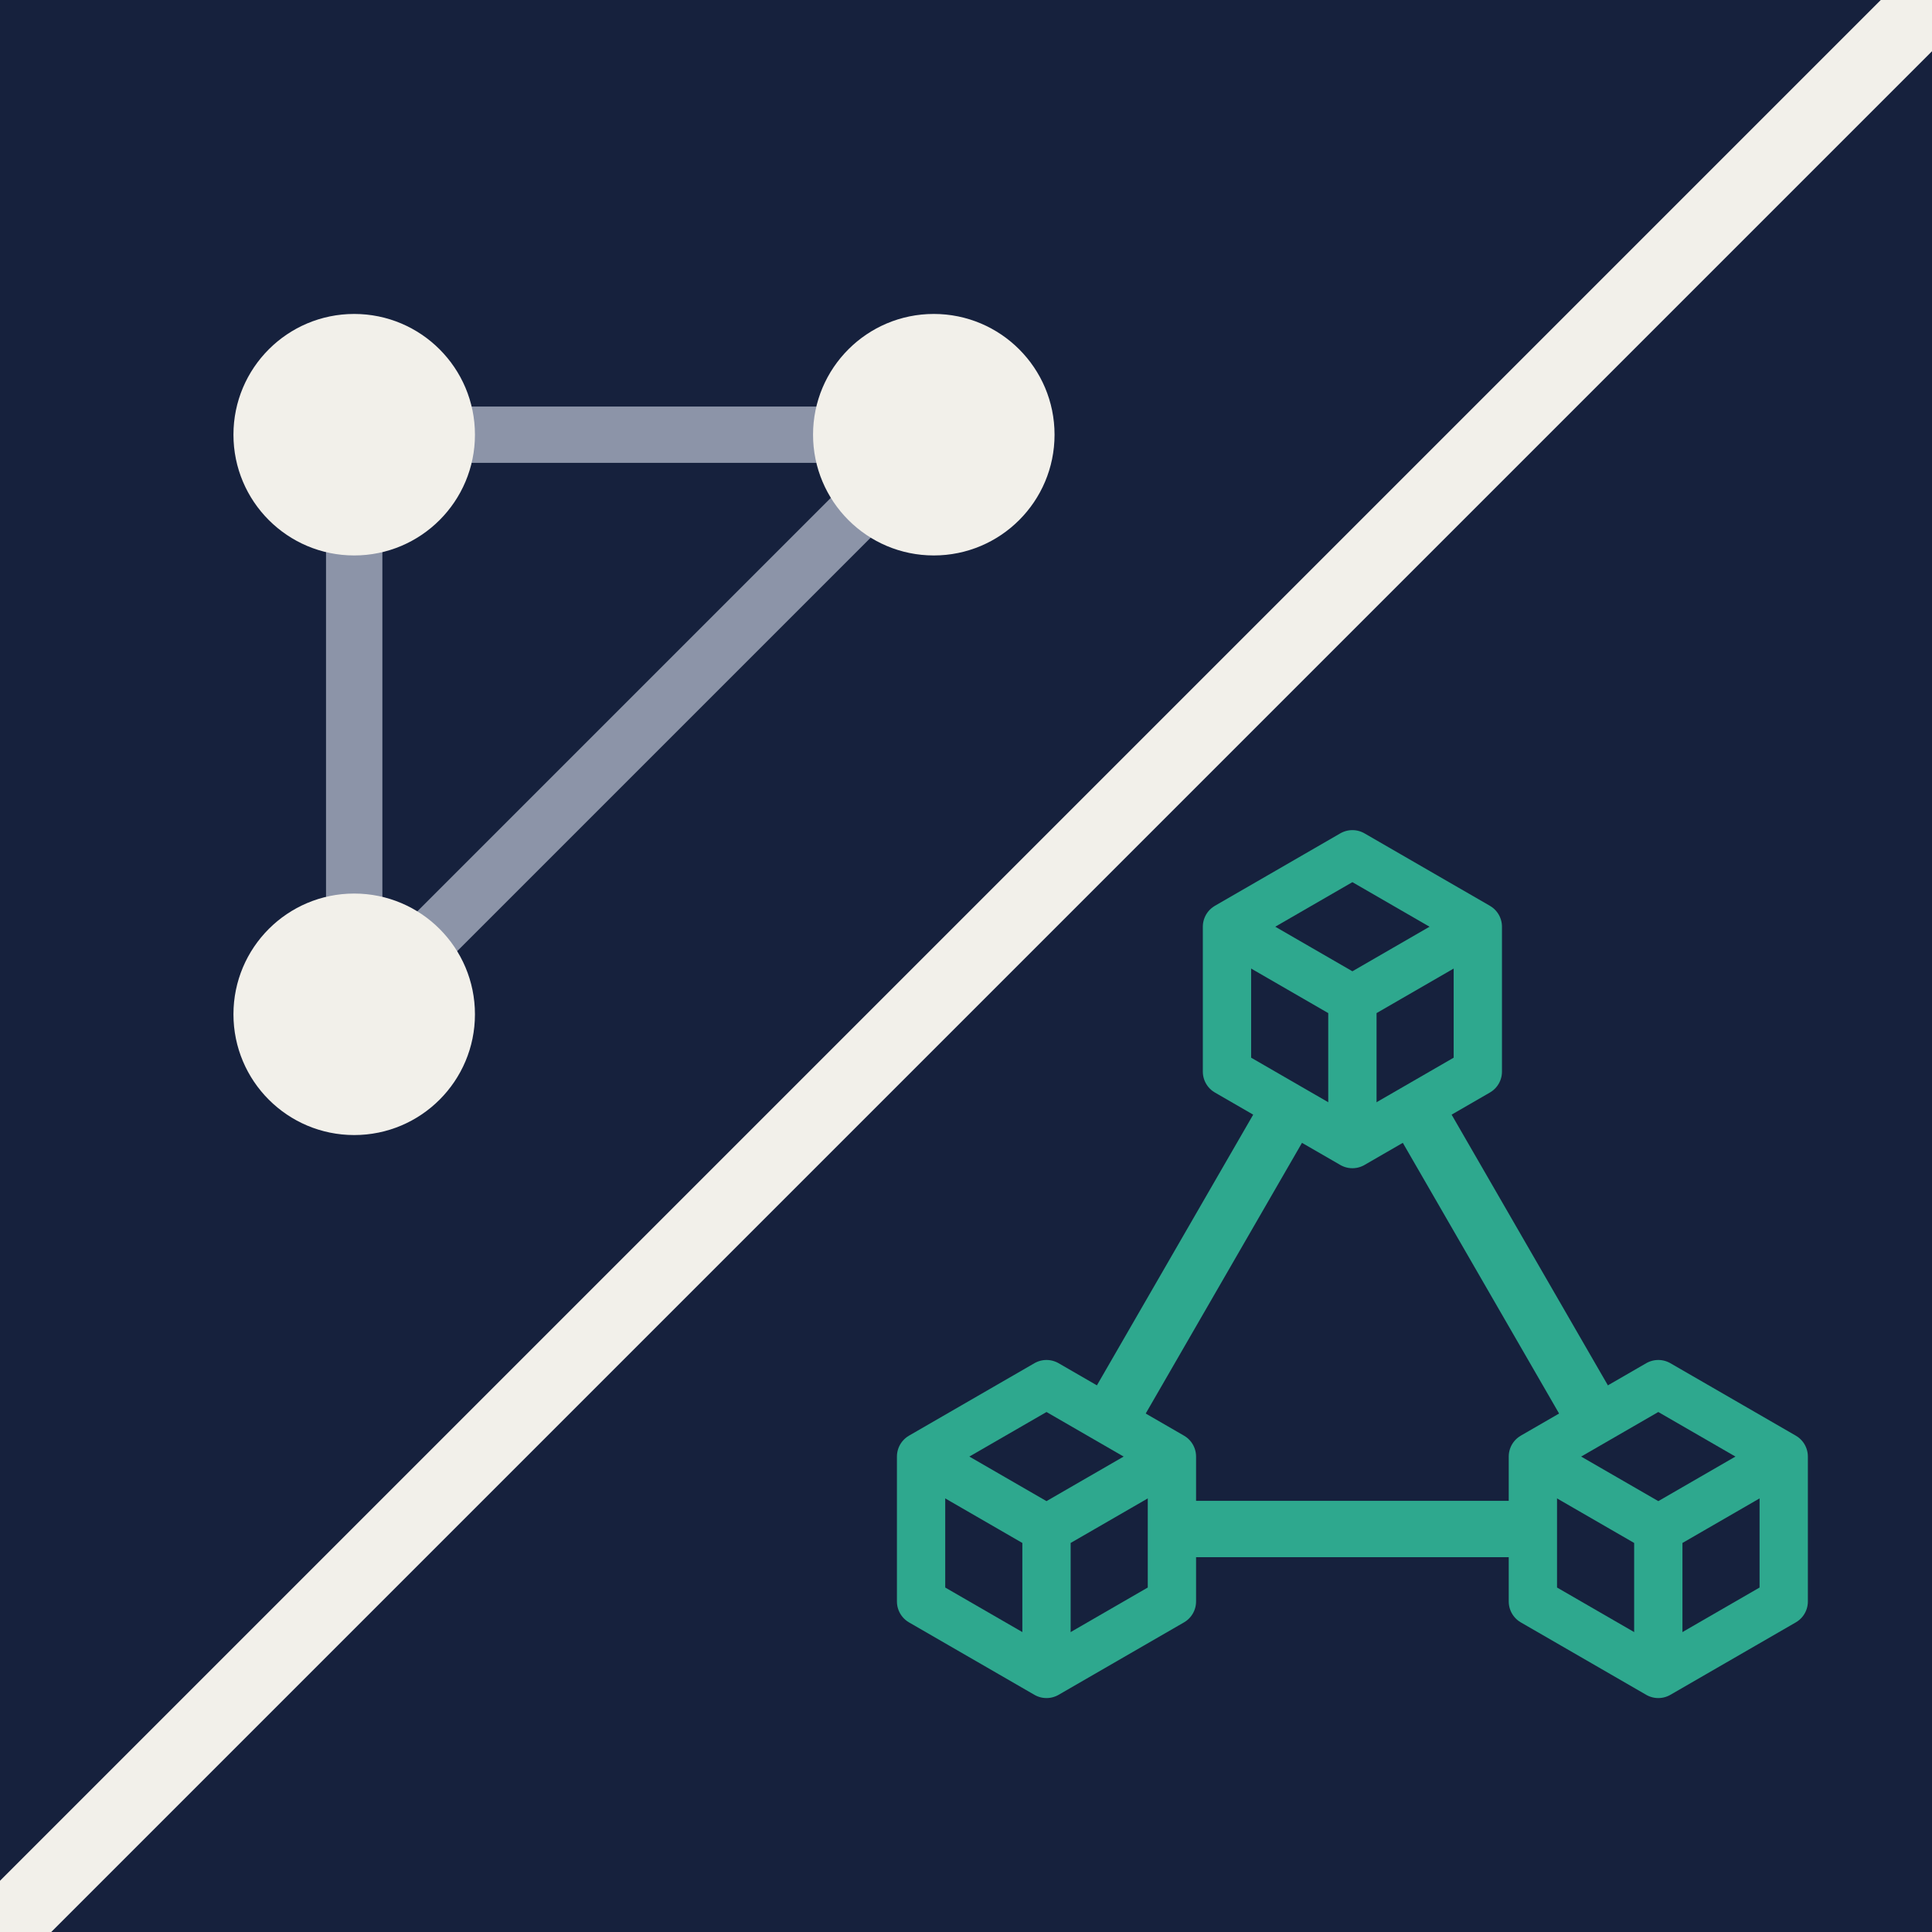
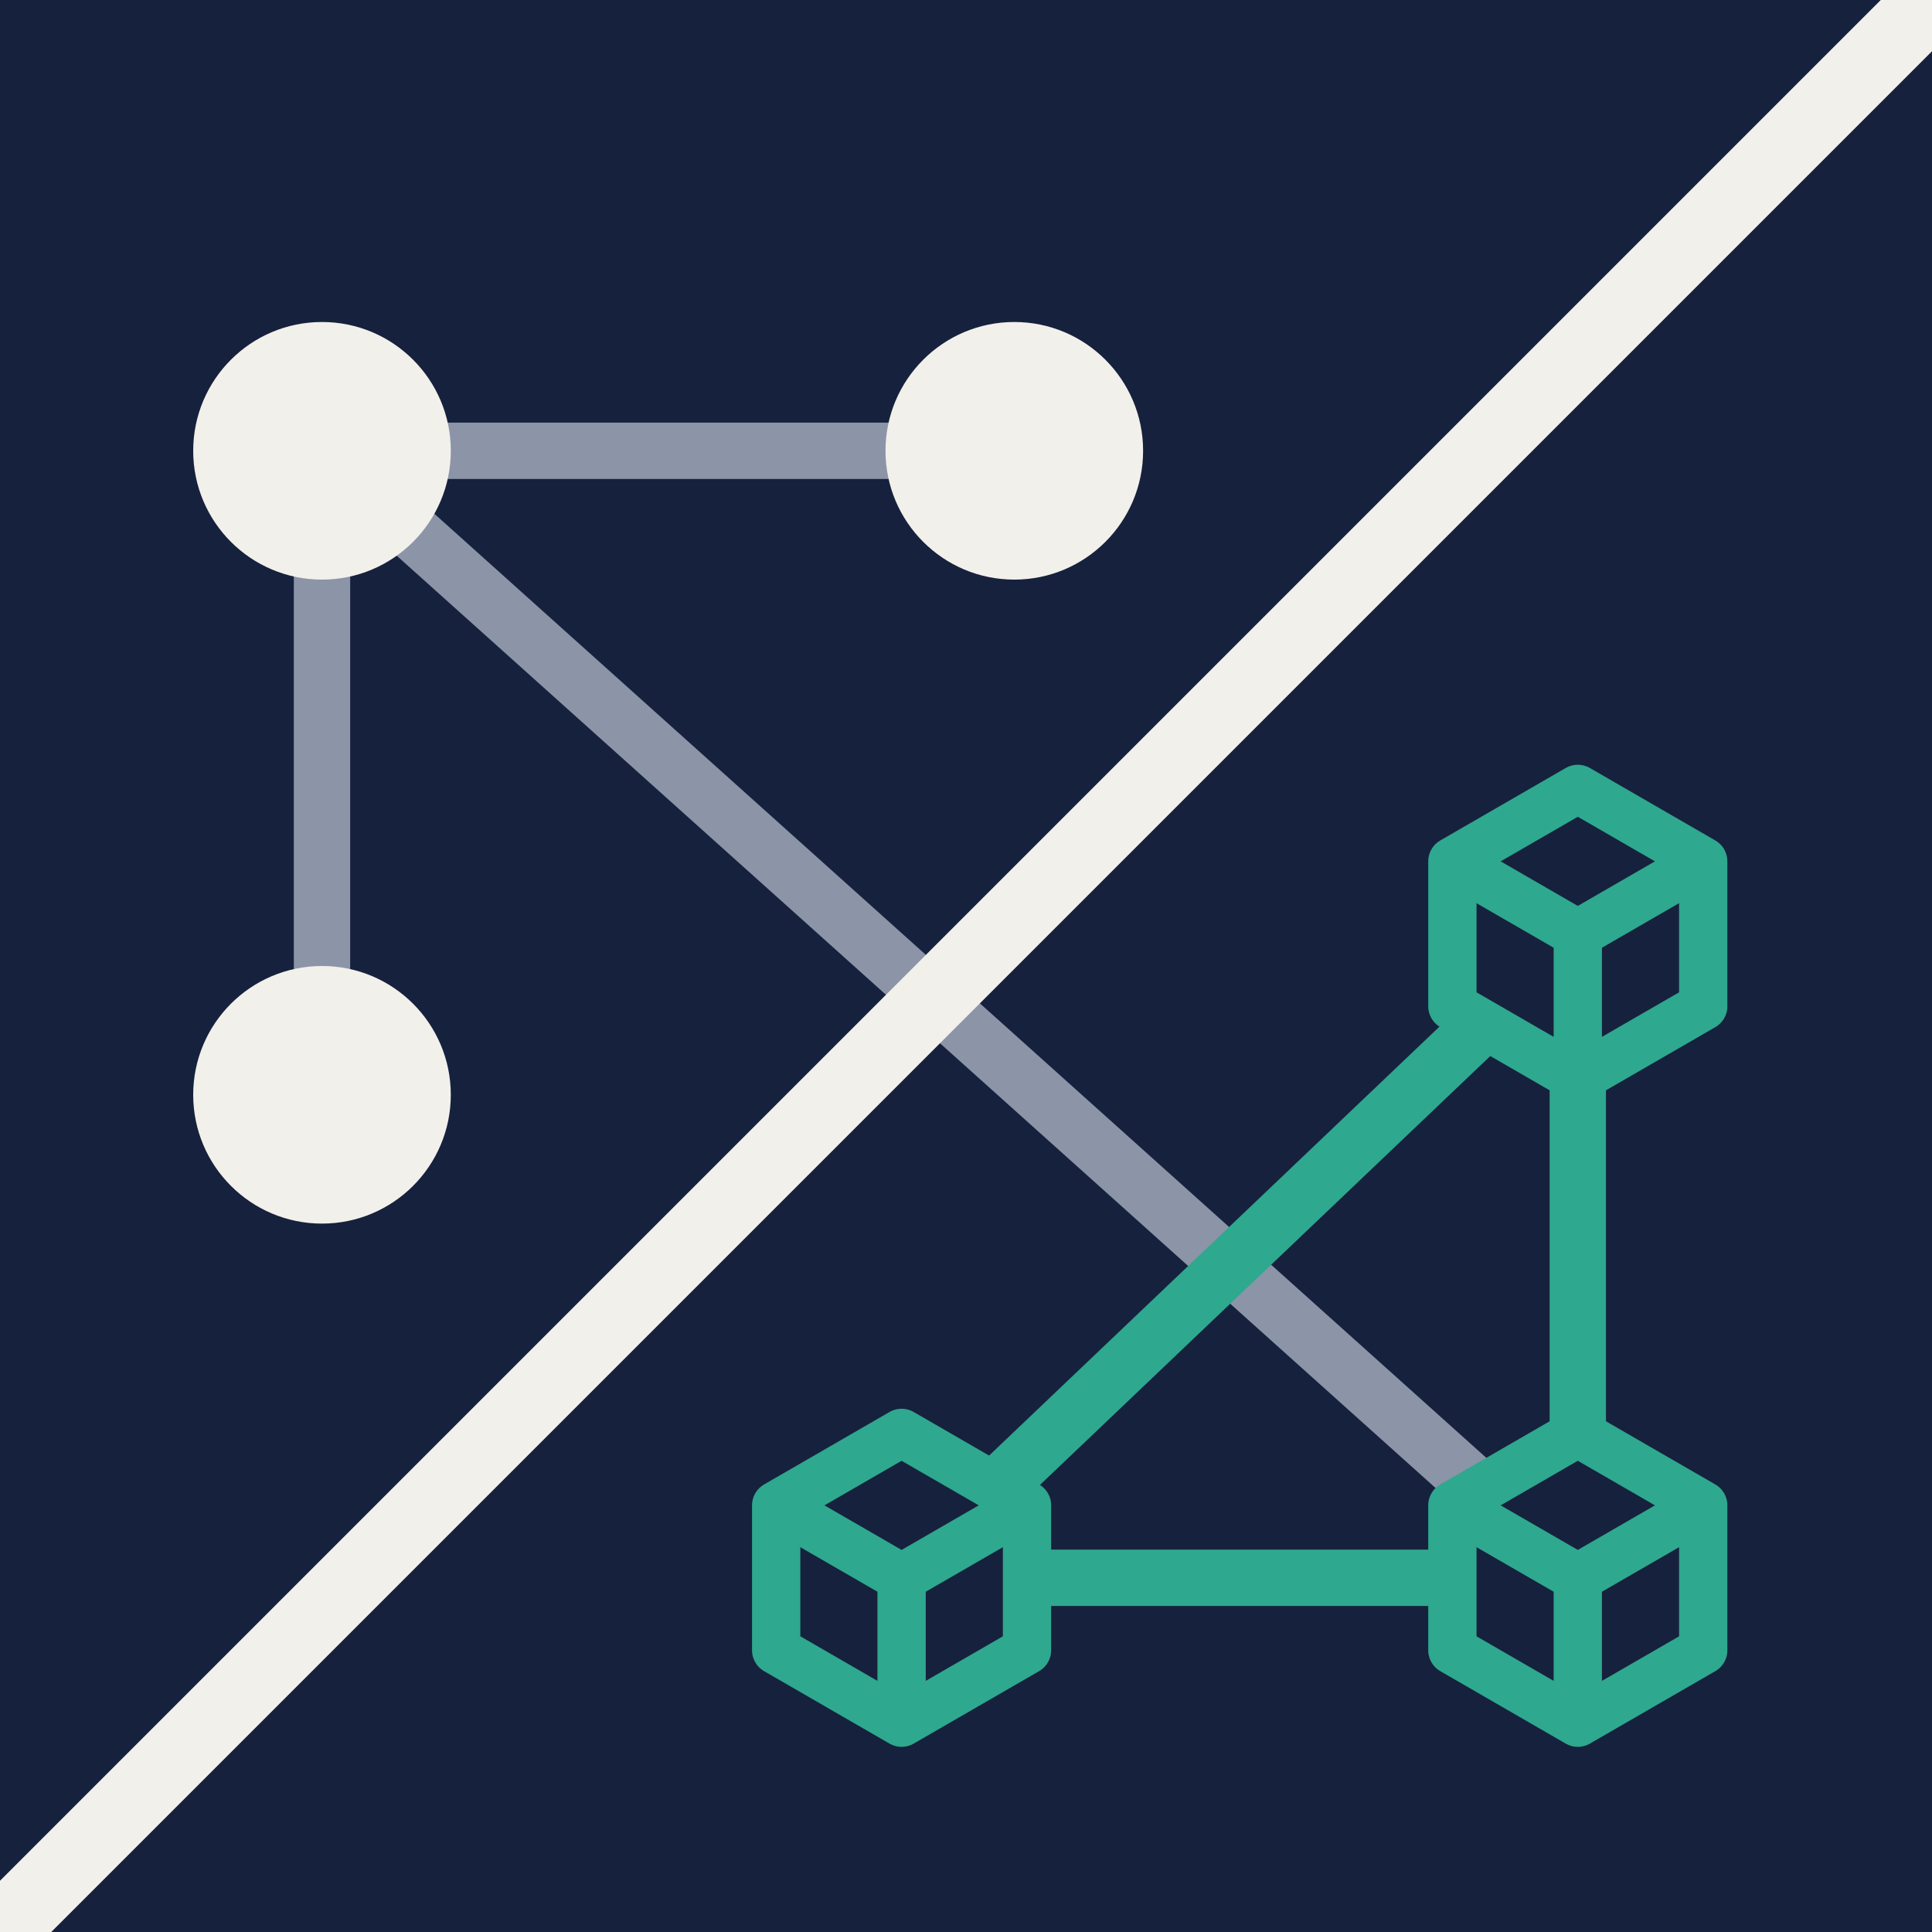
<svg xmlns="http://www.w3.org/2000/svg" viewBox="0 0 120 120" role="img" aria-label="Reticulyne">
  <defs>
    <clipPath id="rt-tile">
      <rect width="120" height="120" />
    </clipPath>
  </defs>
  <g clip-path="url(#rt-tile)">
    <rect width="120" height="120" fill="#16213D" />
-     <path d="M22,27 L58,27 L22,63 Z" fill="none" stroke="#8C94A8" stroke-width="3.5" stroke-linejoin="round" />
-     <circle cx="22" cy="27" r="7.5" fill="#F2F0EA" />
-     <circle cx="58" cy="27" r="7.5" fill="#F2F0EA" />
-     <circle cx="22" cy="63" r="7.5" fill="#F2F0EA" />
-     <path d="M84.00,62.06 L103.00,94.97 L65.00,94.97 Z" fill="none" stroke="#2EA88E" stroke-width="3.5" stroke-linejoin="round" />
-     <polygon points="84.00,53.06 91.79,57.56 91.79,66.56 84.00,71.06 76.21,66.56 76.21,57.56" fill="#16213D" stroke="#2EA88E" stroke-width="3" stroke-linejoin="round" />
-     <path d="M76.21,57.56 L84.00,62.06 L91.79,57.56 M84.00,62.06 V71.06" fill="none" stroke="#2EA88E" stroke-width="3" stroke-linejoin="round" />
-     <polygon points="103.00,85.97 110.79,90.47 110.79,99.47 103.00,103.97 95.21,99.47 95.21,90.47" fill="#16213D" stroke="#2EA88E" stroke-width="3" stroke-linejoin="round" />
-     <path d="M95.21,90.47 L103.00,94.97 L110.79,90.47 M103.00,94.97 V103.97" fill="none" stroke="#2EA88E" stroke-width="3" stroke-linejoin="round" />
-     <polygon points="65.00,85.97 72.79,90.47 72.79,99.47 65.00,103.97 57.21,99.47 57.21,90.47" fill="#16213D" stroke="#2EA88E" stroke-width="3" stroke-linejoin="round" />
-     <path d="M57.21,90.47 L65.00,94.97 L72.79,90.47 M65.00,94.97 V103.97" fill="none" stroke="#2EA88E" stroke-width="3" stroke-linejoin="round" />
+     <path d="M63,28 L20,28 L20,68 M20,28 L98.00,98.00" fill="none" stroke="#8C94A8" stroke-width="3.5" stroke-linejoin="round" />
+     <path d="M98.00,58.00 L98.00,98.00 L56.00,98.00 Z" fill="none" stroke="#2EA88E" stroke-width="3.5" stroke-linejoin="round" />
+     <circle cx="20" cy="28" r="8" fill="#F2F0EA" />
+     <circle cx="63" cy="28" r="8" fill="#F2F0EA" />
+     <circle cx="20" cy="68" r="8" fill="#F2F0EA" />
+     <polygon points="98.00,49.00 105.79,53.50 105.79,62.50 98.00,67.00 90.21,62.50 90.21,53.50" fill="#16213D" stroke="#2EA88E" stroke-width="3" stroke-linejoin="round" />
+     <path d="M90.21,53.50 L98.00,58.00 L105.79,53.50 M98.00,58.00 V67.00" fill="none" stroke="#2EA88E" stroke-width="3" stroke-linejoin="round" />
+     <polygon points="98.00,89.00 105.79,93.50 105.79,102.50 98.00,107.00 90.21,102.50 90.21,93.50" fill="#16213D" stroke="#2EA88E" stroke-width="3" stroke-linejoin="round" />
+     <path d="M90.21,93.50 L98.00,98.00 L105.79,93.50 M98.00,98.00 V107.00" fill="none" stroke="#2EA88E" stroke-width="3" stroke-linejoin="round" />
+     <polygon points="56.00,89.00 63.79,93.50 63.79,102.50 56.00,107.00 48.21,102.50 48.21,93.50" fill="#16213D" stroke="#2EA88E" stroke-width="3" stroke-linejoin="round" />
+     <path d="M48.21,93.50 L56.00,98.00 L63.79,93.50 M56.00,98.00 V107.00" fill="none" stroke="#2EA88E" stroke-width="3" stroke-linejoin="round" />
    <line x1="-4" y1="124" x2="124" y2="-4" stroke="#F2F0EA" stroke-width="4.5" />
  </g>
</svg>
